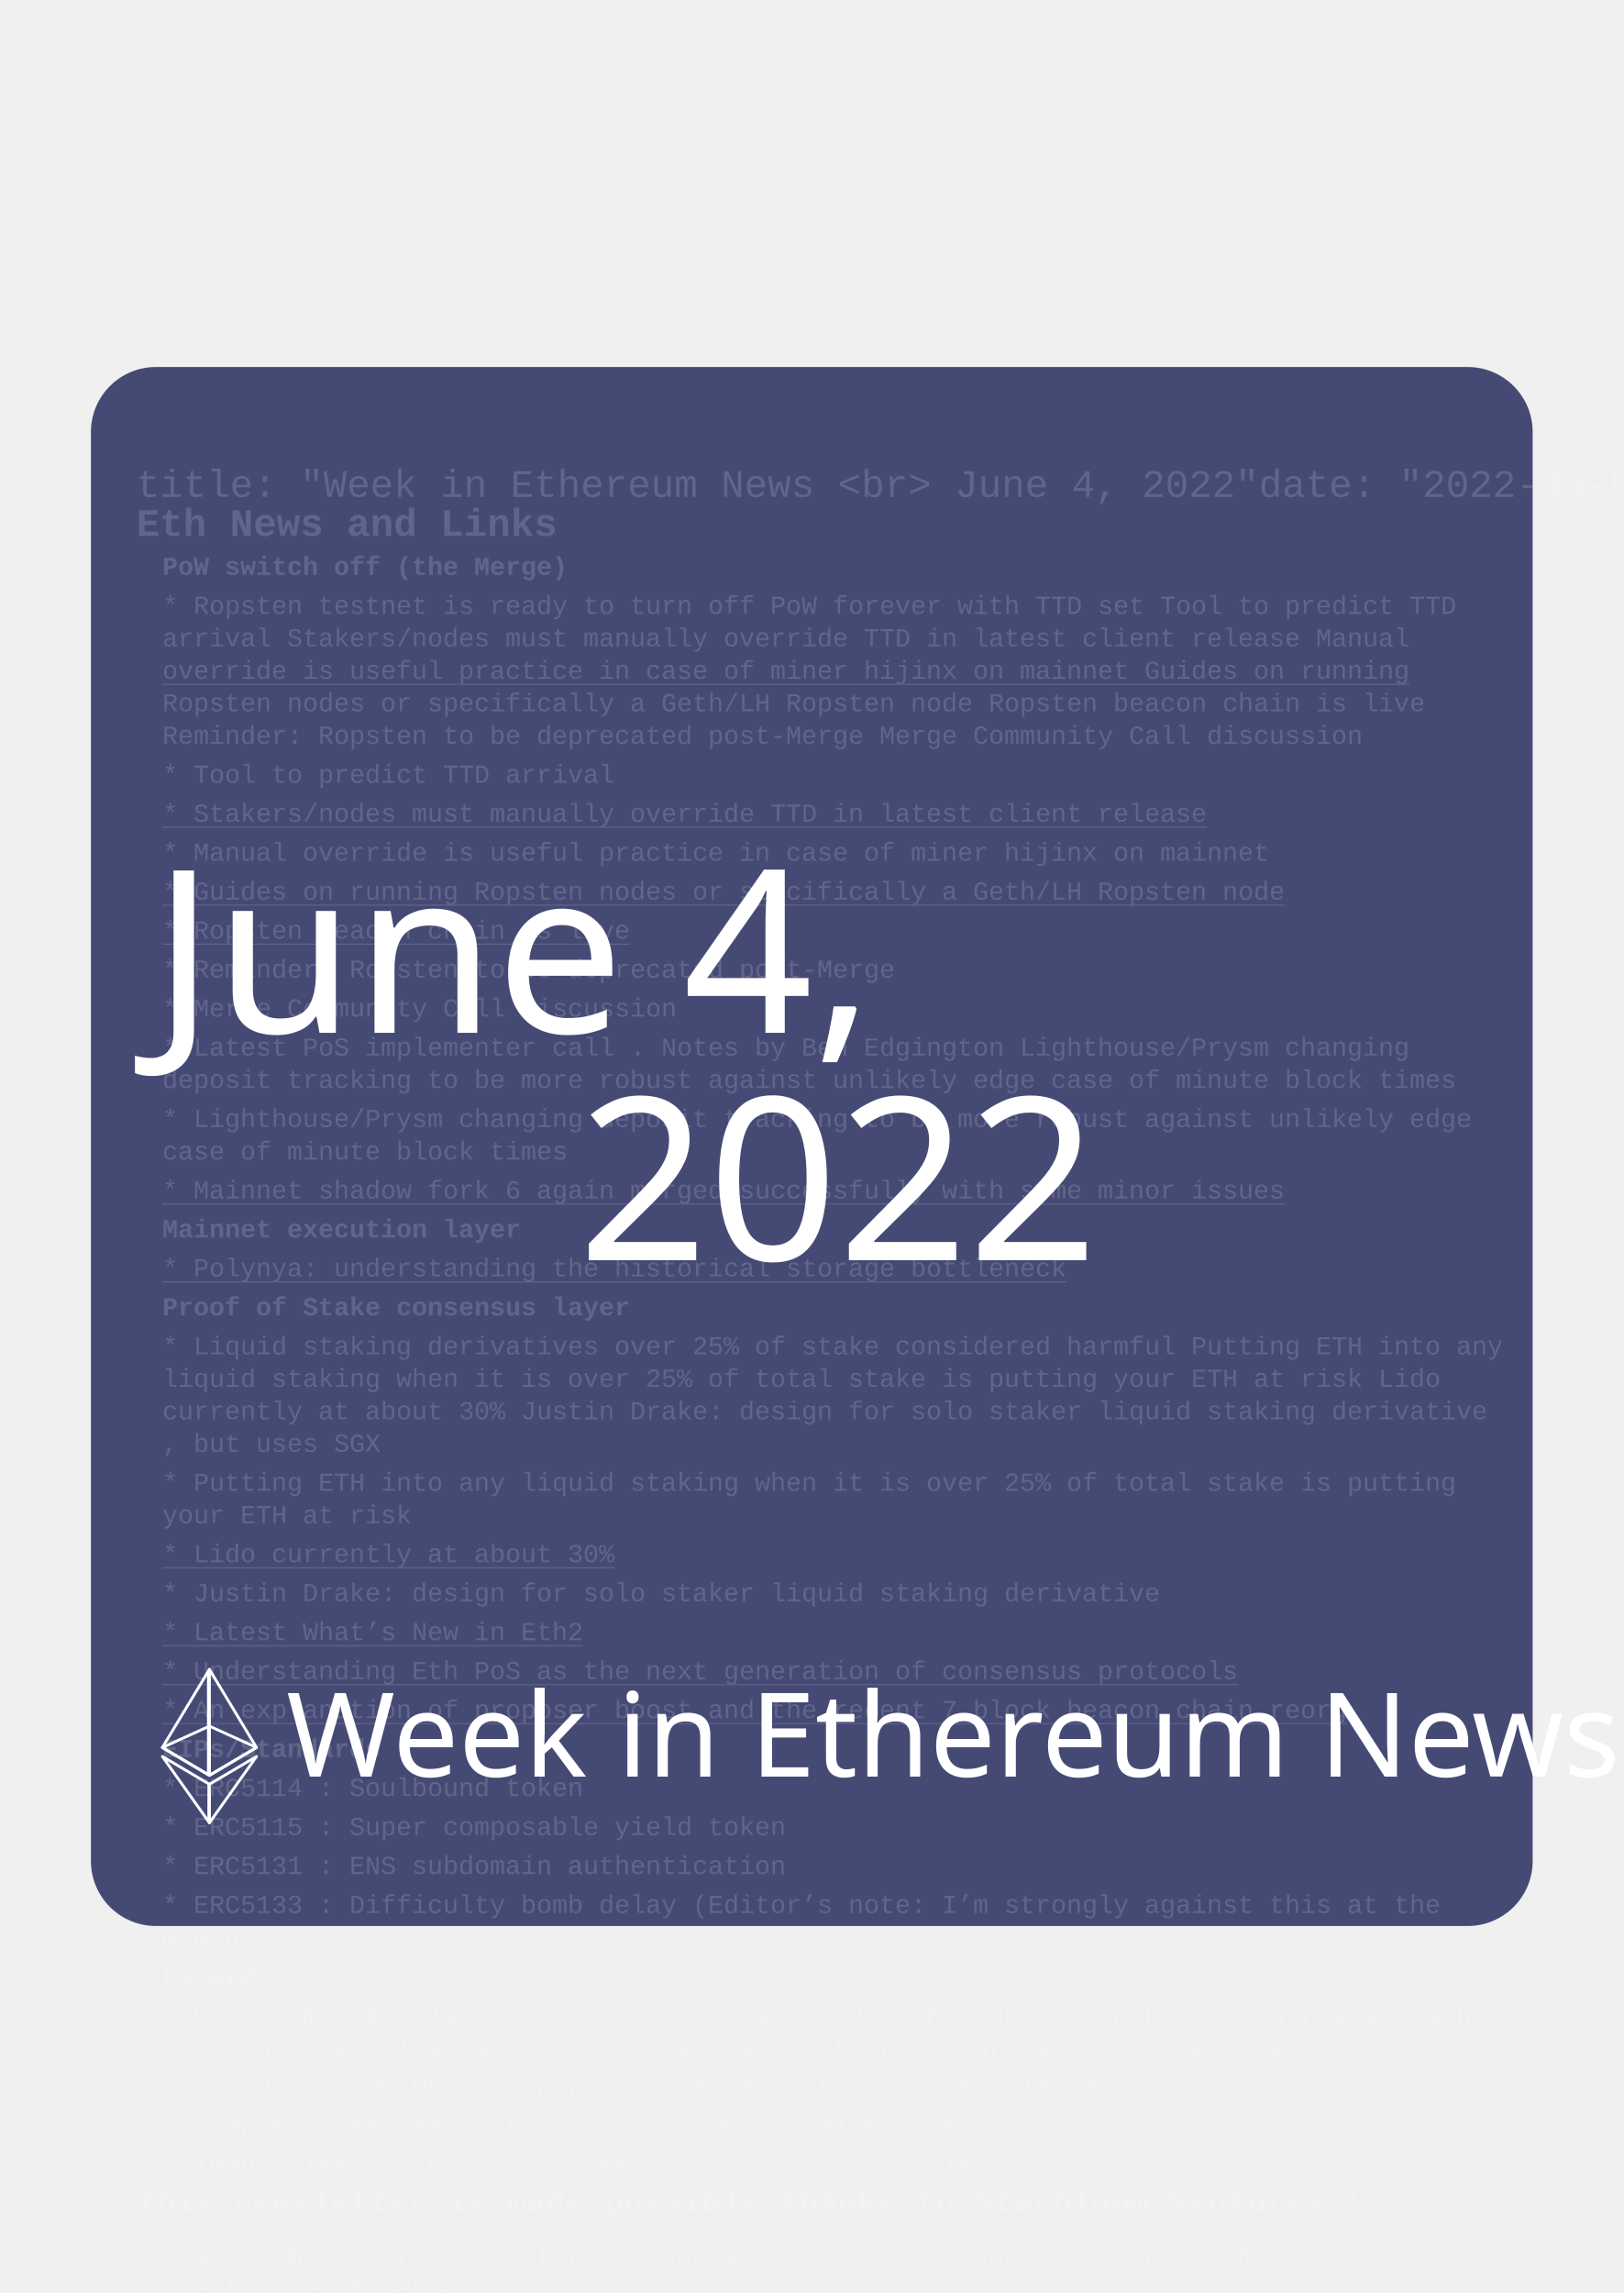
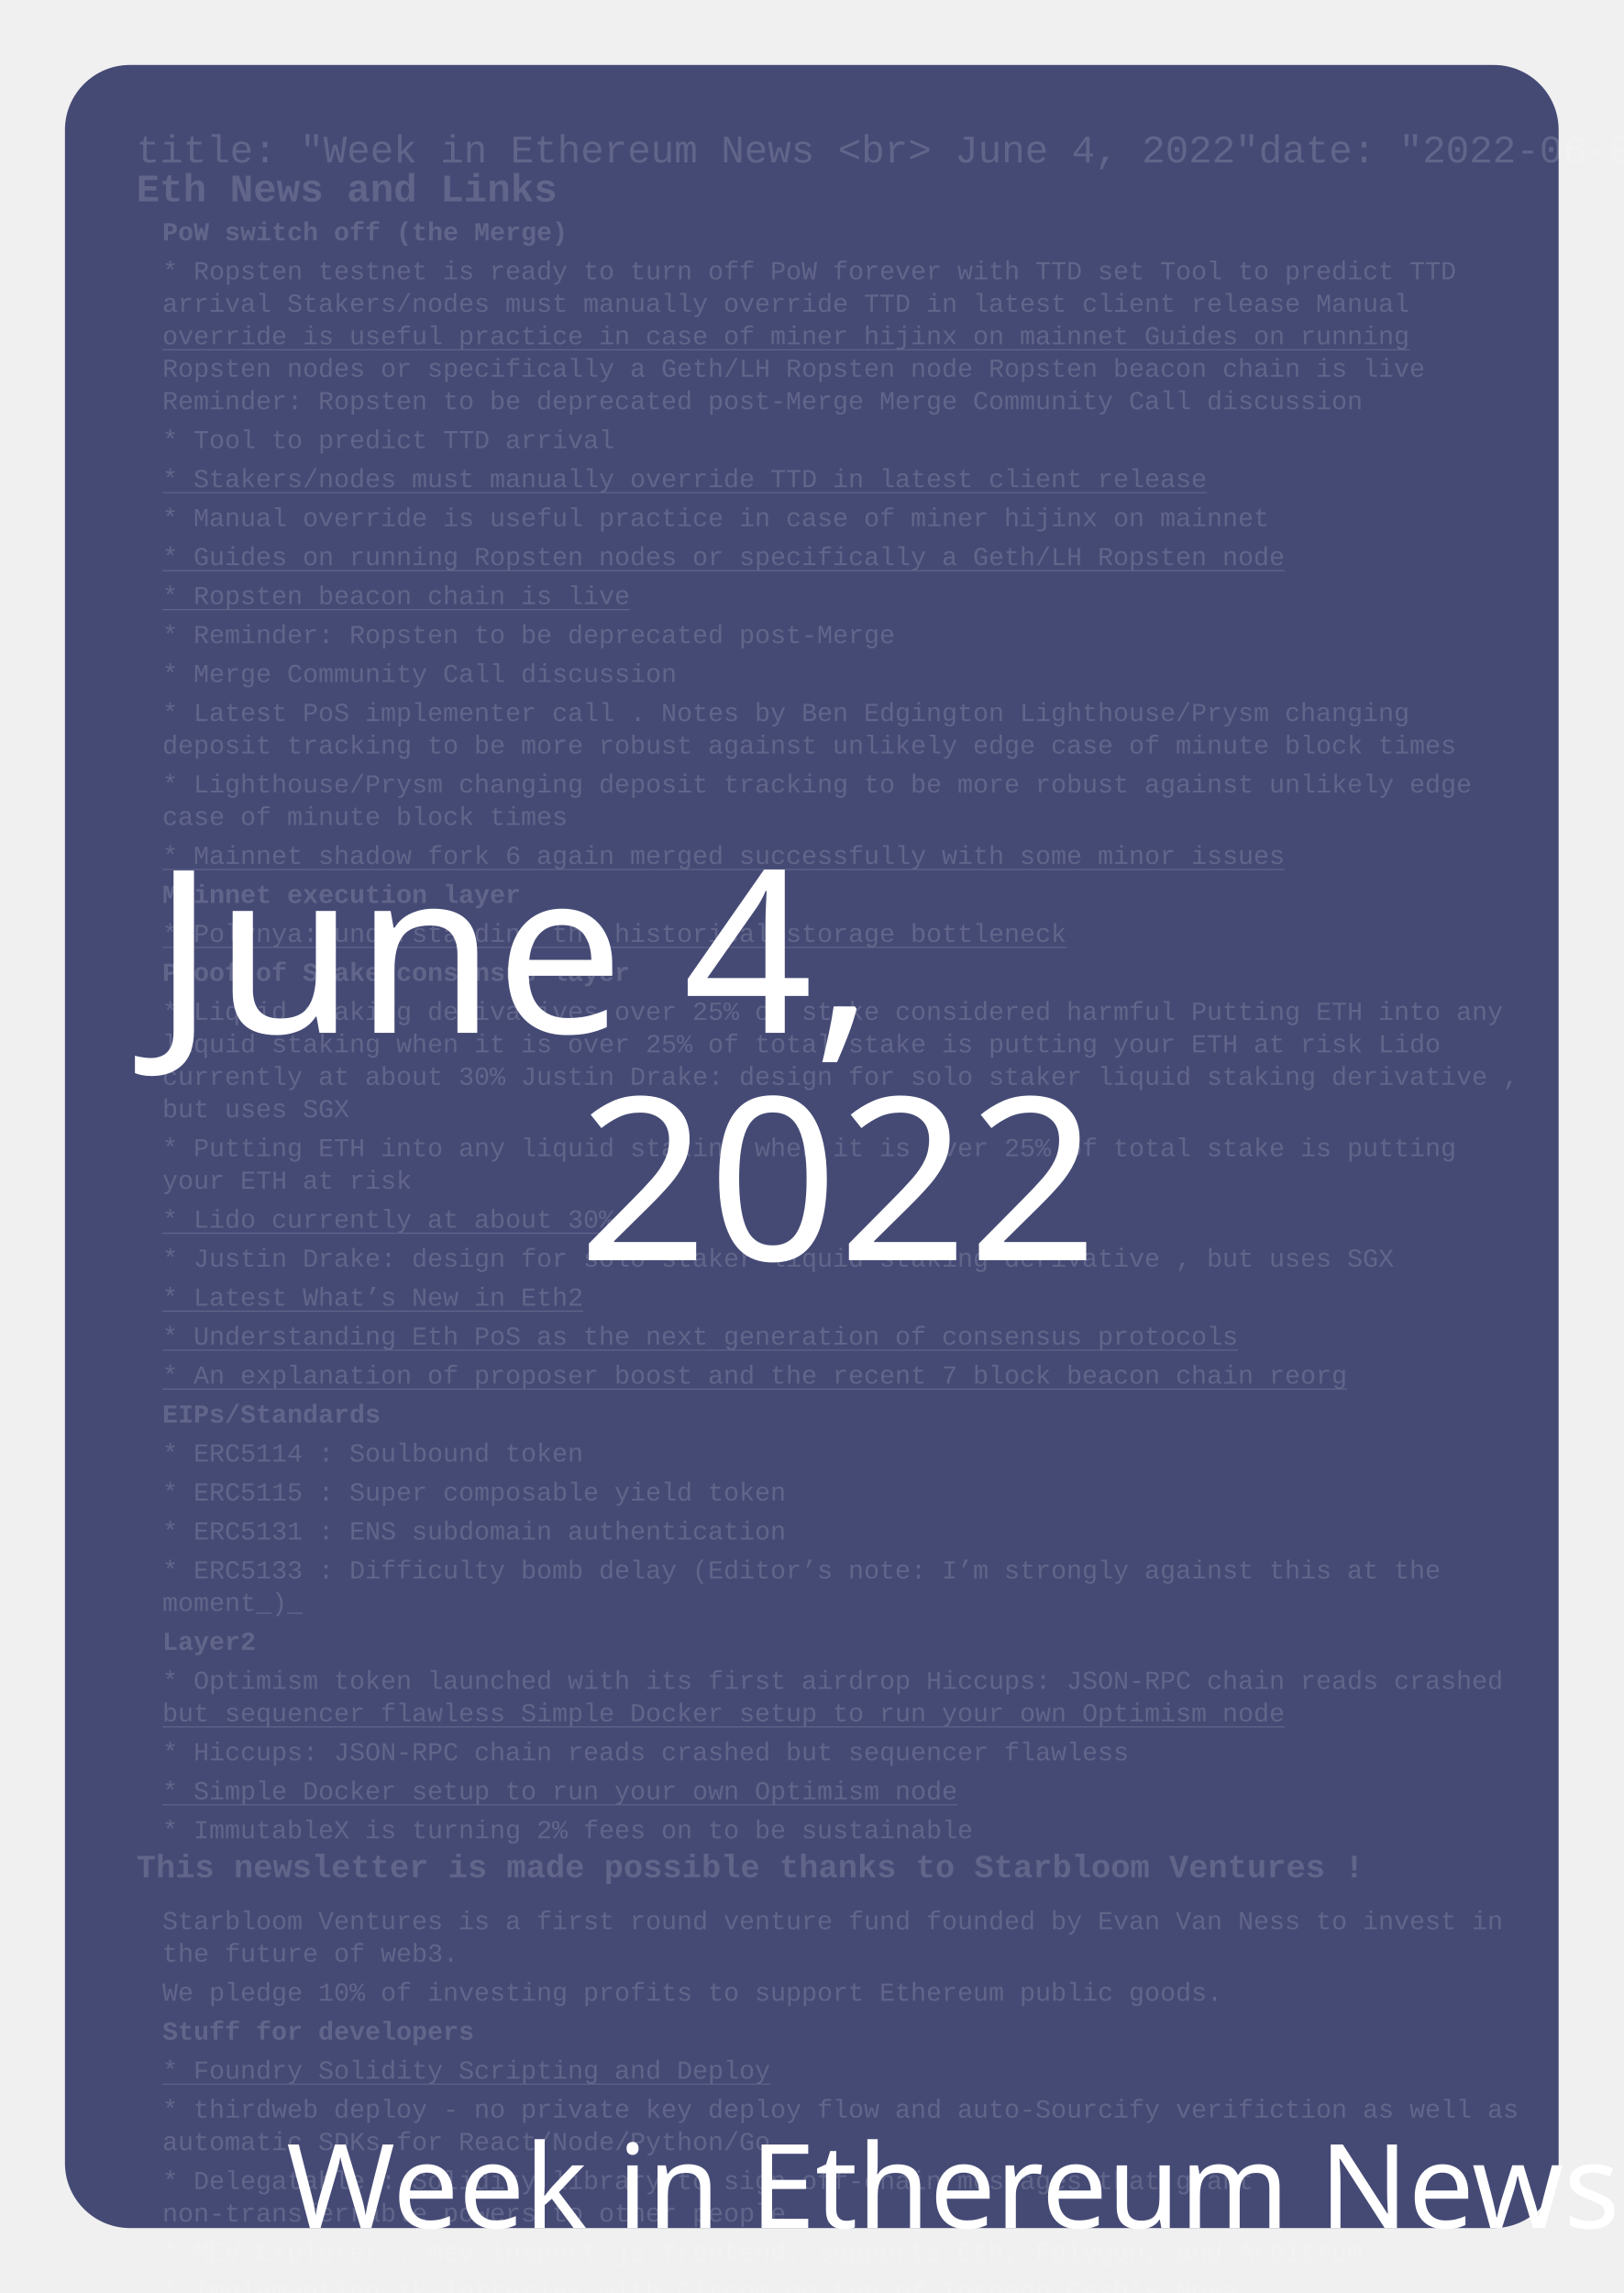
- <svg xmlns="http://www.w3.org/2000/svg" id="week-in-ethereum-news" width="500" height="706" viewBox="0 0 500 500" fill="none">
-   <rect x="28" y="10" width="444" height="480" rx="20" fill="#454A75" />
+ <svg xmlns="http://www.w3.org/2000/svg" id="week-in-ethereum-news" width="500" height="706" fill="none">
+   <rect x="20" y="20" width="460" height="666" rx="20" fill="#454A75" />
  <text x="42" y="50" font-size="12px" font-family="Courier New" fill="#ffffff" opacity="0.15" font-weight="normal" text-decoration="none">title: "Week in Ethereum News &lt;br&gt; June 4, 2022"
date: "2022-06-04"</text>
  <text x="42" y="62" font-size="12px" font-family="Courier New" fill="#ffffff" opacity="0.15" font-weight="bold" text-decoration="none">Eth News and Links</text>
  <text x="50" y="74" font-size="8px" font-family="Courier New" fill="#ffffff" opacity="0.15" font-weight="bold" text-decoration="none">PoW switch off (the Merge)</text>
  <text x="50" y="86" font-size="8px" font-family="Courier New" fill="#ffffff" opacity="0.15" font-weight="normal" text-decoration="none">* Ropsten testnet is ready to turn off PoW forever with TTD set Tool to predict TTD</text>
  <text x="50" y="96" font-size="8px" font-family="Courier New" fill="#ffffff" opacity="0.15" font-weight="normal" text-decoration="none">arrival Stakers/nodes must manually override TTD in latest client release Manual</text>
  <text x="50" y="106" font-size="8px" font-family="Courier New" fill="#ffffff" opacity="0.15" font-weight="normal" text-decoration="underline">override is useful practice in case of miner hijinx on mainnet Guides on running</text>
  <text x="50" y="116" font-size="8px" font-family="Courier New" fill="#ffffff" opacity="0.15" font-weight="normal" text-decoration="none">Ropsten nodes or specifically a Geth/LH Ropsten node Ropsten beacon chain is live</text>
  <text x="50" y="126" font-size="8px" font-family="Courier New" fill="#ffffff" opacity="0.15" font-weight="normal" text-decoration="none">Reminder: Ropsten to be deprecated post-Merge Merge Community Call discussion</text>
  <text x="50" y="138" font-size="8px" font-family="Courier New" fill="#ffffff" opacity="0.15" font-weight="normal" text-decoration="none">* Tool to predict TTD arrival</text>
  <text x="50" y="150" font-size="8px" font-family="Courier New" fill="#ffffff" opacity="0.15" font-weight="normal" text-decoration="underline">* Stakers/nodes must manually override TTD in latest client release</text>
  <text x="50" y="162" font-size="8px" font-family="Courier New" fill="#ffffff" opacity="0.15" font-weight="normal" text-decoration="none">* Manual override is useful practice in case of miner hijinx on mainnet</text>
  <text x="50" y="174" font-size="8px" font-family="Courier New" fill="#ffffff" opacity="0.15" font-weight="normal" text-decoration="underline">* Guides on running Ropsten nodes or specifically a Geth/LH Ropsten node</text>
  <text x="50" y="186" font-size="8px" font-family="Courier New" fill="#ffffff" opacity="0.15" font-weight="normal" text-decoration="underline">* Ropsten beacon chain is live</text>
  <text x="50" y="198" font-size="8px" font-family="Courier New" fill="#ffffff" opacity="0.15" font-weight="normal" text-decoration="none">* Reminder: Ropsten to be deprecated post-Merge</text>
  <text x="50" y="210" font-size="8px" font-family="Courier New" fill="#ffffff" opacity="0.15" font-weight="normal" text-decoration="none">* Merge Community Call discussion</text>
  <text x="50" y="222" font-size="8px" font-family="Courier New" fill="#ffffff" opacity="0.15" font-weight="normal" text-decoration="none">* Latest PoS implementer call . Notes by Ben Edgington Lighthouse/Prysm changing</text>
  <text x="50" y="232" font-size="8px" font-family="Courier New" fill="#ffffff" opacity="0.15" font-weight="normal" text-decoration="none">deposit tracking to be more robust against unlikely edge case of minute block times</text>
  <text x="50" y="244" font-size="8px" font-family="Courier New" fill="#ffffff" opacity="0.15" font-weight="normal" text-decoration="none">* Lighthouse/Prysm changing deposit tracking to be more robust against unlikely edge</text>
  <text x="50" y="254" font-size="8px" font-family="Courier New" fill="#ffffff" opacity="0.15" font-weight="normal" text-decoration="none">case of minute block times</text>
  <text x="50" y="266" font-size="8px" font-family="Courier New" fill="#ffffff" opacity="0.15" font-weight="normal" text-decoration="underline">* Mainnet shadow fork 6 again merged successfully with some minor issues</text>
  <text x="50" y="278" font-size="8px" font-family="Courier New" fill="#ffffff" opacity="0.15" font-weight="bold" text-decoration="none">Mainnet execution layer</text>
  <text x="50" y="290" font-size="8px" font-family="Courier New" fill="#ffffff" opacity="0.15" font-weight="normal" text-decoration="underline">* Polynya: understanding the historical storage bottleneck</text>
  <text x="50" y="302" font-size="8px" font-family="Courier New" fill="#ffffff" opacity="0.15" font-weight="bold" text-decoration="none">Proof of Stake consensus layer</text>
  <text x="50" y="314" font-size="8px" font-family="Courier New" fill="#ffffff" opacity="0.15" font-weight="normal" text-decoration="none">* Liquid staking derivatives over 25% of stake considered harmful Putting ETH into any</text>
  <text x="50" y="324" font-size="8px" font-family="Courier New" fill="#ffffff" opacity="0.15" font-weight="normal" text-decoration="none">liquid staking when it is over 25% of total stake is putting your ETH at risk Lido</text>
-   <text x="50" y="334" font-size="8px" font-family="Courier New" fill="#ffffff" opacity="0.15" font-weight="normal" text-decoration="none">currently at about 30% Justin Drake: design for solo staker liquid staking derivative</text>
-   <text x="50" y="344" font-size="8px" font-family="Courier New" fill="#ffffff" opacity="0.15" font-weight="normal" text-decoration="none">, but uses SGX</text>
+   <text x="50" y="334" font-size="8px" font-family="Courier New" fill="#ffffff" opacity="0.15" font-weight="normal" text-decoration="none">currently at about 30% Justin Drake: design for solo staker liquid staking derivative ,</text>
+   <text x="50" y="344" font-size="8px" font-family="Courier New" fill="#ffffff" opacity="0.15" font-weight="normal" text-decoration="none">but uses SGX</text>
  <text x="50" y="356" font-size="8px" font-family="Courier New" fill="#ffffff" opacity="0.15" font-weight="normal" text-decoration="none">* Putting ETH into any liquid staking when it is over 25% of total stake is putting</text>
  <text x="50" y="366" font-size="8px" font-family="Courier New" fill="#ffffff" opacity="0.15" font-weight="normal" text-decoration="none">your ETH at risk</text>
  <text x="50" y="378" font-size="8px" font-family="Courier New" fill="#ffffff" opacity="0.15" font-weight="normal" text-decoration="underline">* Lido currently at about 30%</text>
-   <text x="50" y="390" font-size="8px" font-family="Courier New" fill="#ffffff" opacity="0.15" font-weight="normal" text-decoration="none">* Justin Drake: design for solo staker liquid staking derivative</text>
+   <text x="50" y="390" font-size="8px" font-family="Courier New" fill="#ffffff" opacity="0.15" font-weight="normal" text-decoration="none">* Justin Drake: design for solo staker liquid staking derivative , but uses SGX</text>
  <text x="50" y="402" font-size="8px" font-family="Courier New" fill="#ffffff" opacity="0.15" font-weight="normal" text-decoration="underline">* Latest What’s New in Eth2</text>
  <text x="50" y="414" font-size="8px" font-family="Courier New" fill="#ffffff" opacity="0.15" font-weight="normal" text-decoration="underline">* Understanding Eth PoS as the next generation of consensus protocols</text>
  <text x="50" y="426" font-size="8px" font-family="Courier New" fill="#ffffff" opacity="0.15" font-weight="normal" text-decoration="underline">* An explanation of proposer boost and the recent 7 block beacon chain reorg</text>
  <text x="50" y="438" font-size="8px" font-family="Courier New" fill="#ffffff" opacity="0.15" font-weight="bold" text-decoration="none">EIPs/Standards</text>
  <text x="50" y="450" font-size="8px" font-family="Courier New" fill="#ffffff" opacity="0.15" font-weight="normal" text-decoration="none">* ERC5114 : Soulbound token</text>
  <text x="50" y="462" font-size="8px" font-family="Courier New" fill="#ffffff" opacity="0.15" font-weight="normal" text-decoration="none">* ERC5115 : Super composable yield token</text>
  <text x="50" y="474" font-size="8px" font-family="Courier New" fill="#ffffff" opacity="0.15" font-weight="normal" text-decoration="none">* ERC5131 : ENS subdomain authentication</text>
  <text x="50" y="486" font-size="8px" font-family="Courier New" fill="#ffffff" opacity="0.15" font-weight="normal" text-decoration="none">* ERC5133 : Difficulty bomb delay (Editor’s note: I’m strongly against this at the</text>
  <text x="50" y="496" font-size="8px" font-family="Courier New" fill="#ffffff" opacity="0.15" font-weight="normal" text-decoration="none">moment_)_</text>
  <text x="50" y="508" font-size="8px" font-family="Courier New" fill="#ffffff" opacity="0.15" font-weight="bold" text-decoration="none">Layer2</text>
  <text x="50" y="520" font-size="8px" font-family="Courier New" fill="#ffffff" opacity="0.15" font-weight="normal" text-decoration="none">* Optimism token launched with its first airdrop Hiccups: JSON-RPC chain reads crashed</text>
  <text x="50" y="530" font-size="8px" font-family="Courier New" fill="#ffffff" opacity="0.15" font-weight="normal" text-decoration="underline">but sequencer flawless Simple Docker setup to run your own Optimism node</text>
  <text x="50" y="542" font-size="8px" font-family="Courier New" fill="#ffffff" opacity="0.15" font-weight="normal" text-decoration="none">* Hiccups: JSON-RPC chain reads crashed but sequencer flawless</text>
  <text x="50" y="554" font-size="8px" font-family="Courier New" fill="#ffffff" opacity="0.15" font-weight="normal" text-decoration="underline">* Simple Docker setup to run your own Optimism node</text>
  <text x="50" y="566" font-size="8px" font-family="Courier New" fill="#ffffff" opacity="0.15" font-weight="normal" text-decoration="none">* ImmutableX is turning 2% fees on to be sustainable</text>
  <text x="42" y="578" font-size="10px" font-family="Courier New" fill="#ffffff" opacity="0.15" font-weight="bold" text-decoration="none">This newsletter is made possible thanks to Starbloom Ventures !</text>
  <text x="50" y="594" font-size="8px" font-family="Courier New" fill="#ffffff" opacity="0.15" font-weight="normal" text-decoration="none">Starbloom Ventures is a first round venture fund founded by Evan Van Ness to invest in</text>
  <text x="50" y="604" font-size="8px" font-family="Courier New" fill="#ffffff" opacity="0.15" font-weight="normal" text-decoration="none">the future of web3.</text>
  <text x="50" y="616" font-size="8px" font-family="Courier New" fill="#ffffff" opacity="0.15" font-weight="normal" text-decoration="none">We pledge 10% of investing profits to support Ethereum public goods.</text>
  <text x="50" y="628" font-size="8px" font-family="Courier New" fill="#ffffff" opacity="0.15" font-weight="bold" text-decoration="none">Stuff for developers</text>
  <text x="50" y="640" font-size="8px" font-family="Courier New" fill="#ffffff" opacity="0.15" font-weight="normal" text-decoration="underline">* Foundry Solidity Scripting and Deploy</text>
-   <text x="50" y="652" font-size="8px" font-family="Courier New" fill="#ffffff" opacity="0.15" font-weight="normal" text-decoration="none">* thirdweb deploy - no private key deploy flow and auto-Sourcify verifiction as well</text>
-   <text x="50" y="662" font-size="8px" font-family="Courier New" fill="#ffffff" opacity="0.15" font-weight="normal" text-decoration="none">as automatic SDKs for React/Node/Python/Go</text>
+   <text x="50" y="652" font-size="8px" font-family="Courier New" fill="#ffffff" opacity="0.15" font-weight="normal" text-decoration="none">* thirdweb deploy - no private key deploy flow and auto-Sourcify verifiction as well as</text>
+   <text x="50" y="662" font-size="8px" font-family="Courier New" fill="#ffffff" opacity="0.15" font-weight="normal" text-decoration="none">automatic SDKs for React/Node/Python/Go</text>
  <text x="50" y="674" font-size="8px" font-family="Courier New" fill="#ffffff" opacity="0.15" font-weight="normal" text-decoration="none">* Delegatable : Solidity library to sign off-chain messages that grant</text>
  <text x="50" y="684" font-size="8px" font-family="Courier New" fill="#ffffff" opacity="0.15" font-weight="normal" text-decoration="none">non-transferrable powers to other people</text>
  <text x="50" y="696" font-size="8px" font-family="Courier New" fill="#ffffff" opacity="0.15" font-weight="normal" text-decoration="none">* MEV Explorer : mev-inspect-js frontend; supports Eth, Polygon, and Arbitrum.</text>
  <text x="50" y="708" font-size="8px" font-family="Courier New" fill="#ffffff" opacity="0.15" font-weight="normal" text-decoration="none">* Implementing zk-lotteries with Circom on top of Tornado Cash’s Nova</text>
  <text x="50" y="720" font-size="8px" font-family="Courier New" fill="#ffffff" opacity="0.15" font-weight="bold" text-decoration="none">Security</text>
  <text x="50" y="732" font-size="8px" font-family="Courier New" fill="#ffffff" opacity="0.15" font-weight="normal" text-decoration="underline">* Metamask pays $120k bug bounty for iframe clickjacking vuln</text>
  <text x="50" y="744" font-size="8px" font-family="Courier New" fill="#ffffff" opacity="0.15" font-weight="normal" text-decoration="none">* Rocketpool employee’s computer exploited for 15 ETH</text>
  <text x="50" y="756" font-size="8px" font-family="Courier New" fill="#ffffff" opacity="0.15" font-weight="bold" text-decoration="none">Ecosystem</text>
  <text x="50" y="768" font-size="8px" font-family="Courier New" fill="#ffffff" opacity="0.15" font-weight="normal" text-decoration="none">* Skiff offers end-to-end encrypted email using your Eth wallet and ENS</text>
  <text x="50" y="780" font-size="8px" font-family="Courier New" fill="#ffffff" opacity="0.15" font-weight="normal" text-decoration="none">* A tweetstorm version of last week’s Eth roadmap explainer</text>
  <text x="50" y="792" font-size="8px" font-family="Courier New" fill="#ffffff" opacity="0.15" font-weight="normal" text-decoration="none">* Massdrop : a frontend to do a Merkle airdrop</text>
  <text x="50" y="804" font-size="8px" font-family="Courier New" fill="#ffffff" opacity="0.15" font-weight="bold" text-decoration="none">Application layer</text>
  <text x="50" y="816" font-size="8px" font-family="Courier New" fill="#ffffff" opacity="0.15" font-weight="normal" text-decoration="underline">* DeFiSaver live on Arbitrum and Optimism</text>
  <text x="50" y="828" font-size="8px" font-family="Courier New" fill="#ffffff" opacity="0.15" font-weight="normal" text-decoration="none">* Conviction voting using GTC to sort frontend display of Gitcoin grants</text>
-   <text x="50" y="840" font-size="8px" font-family="Courier New" fill="#ffffff" opacity="0.15" font-weight="normal" text-decoration="none">* Proof of Integrity - a pilot program in Buenos Aires slums to ensure UBI doesn’t</text>
-   <text x="50" y="850" font-size="8px" font-family="Courier New" fill="#ffffff" opacity="0.15" font-weight="normal" text-decoration="none">just go to those who don’t need it</text>
+   <text x="50" y="840" font-size="8px" font-family="Courier New" fill="#ffffff" opacity="0.15" font-weight="normal" text-decoration="none">* Proof of Integrity - a pilot program in Buenos Aires slums to ensure UBI doesn’t just</text>
+   <text x="50" y="850" font-size="8px" font-family="Courier New" fill="#ffffff" opacity="0.15" font-weight="normal" text-decoration="none">go to those who don’t need it</text>
  <text x="50" y="862" font-size="8px" font-family="Courier New" fill="#ffffff" opacity="0.15" font-weight="normal" text-decoration="none">* 1inch integrates Synthetix atomic exchanges for less slippage on big trades</text>
  <text x="50" y="874" font-size="8px" font-family="Courier New" fill="#ffffff" opacity="0.15" font-weight="normal" text-decoration="none">* MobyMask : using web of trust to manage phishing reports</text>
  <text x="50" y="886" font-size="8px" font-family="Courier New" fill="#ffffff" opacity="0.15" font-weight="normal" text-decoration="none">* Rune’s Endgame plan for MakerDAO: a synthetic ETH product and a first metaDAO with</text>
  <text x="50" y="896" font-size="8px" font-family="Courier New" fill="#ffffff" opacity="0.15" font-weight="normal" text-decoration="none">yield farming</text>
  <text x="42" y="908" font-size="12px" font-family="Courier New" fill="#ffffff" opacity="0.15" font-weight="bold" text-decoration="none">Job Listings</text>
  <text x="50" y="920" font-size="8px" font-family="Courier New" fill="#ffffff" opacity="0.15" font-weight="normal" text-decoration="none">* Ethereum Foundation: generalist developer to drive strategic ecosystem inits</text>
  <text x="50" y="932" font-size="8px" font-family="Courier New" fill="#ffffff" opacity="0.15" font-weight="normal" text-decoration="none">* Sourcify: TypeScript/nodejs developer wanted</text>
  <text x="50" y="944" font-size="8px" font-family="Courier New" fill="#ffffff" opacity="0.15" font-weight="normal" text-decoration="none">* People Operations Lead at EF</text>
  <text x="50" y="956" font-size="8px" font-family="Courier New" fill="#ffffff" opacity="0.15" font-weight="normal" text-decoration="underline">* Remix: frontend React/Typescript dev</text>
  <text x="50" y="968" font-size="8px" font-family="Courier New" fill="#ffffff" opacity="0.15" font-weight="normal" text-decoration="none">* Hiring Coordinator wanted by EF</text>
  <text x="50" y="980" font-size="8px" font-family="Courier New" fill="#ffffff" opacity="0.15" font-weight="normal" text-decoration="none">Job listings: $600 for four issues (~75 character limit), payable in ETH/DAI/USDC to</text>
  <text x="50" y="990" font-size="8px" font-family="Courier New" fill="#ffffff" opacity="0.15" font-weight="normal" text-decoration="none">abcoathup.eth on mainnet/Arbitrum/Optimism.  Questions? abcoathup at-gmail</text>
  <text x="50" y="1002" font-size="8px" font-family="Courier New" fill="#ffffff" opacity="0.15" font-weight="bold" text-decoration="none">Regulation/business/tokens</text>
  <text x="50" y="1014" font-size="8px" font-family="Courier New" fill="#ffffff" opacity="0.15" font-weight="normal" text-decoration="none">* Nate Chastain charged with money laundering and wire fraud in SDNY for OpenSea</text>
  <text x="50" y="1024" font-size="8px" font-family="Courier New" fill="#ffffff" opacity="0.15" font-weight="normal" text-decoration="none">insider trading</text>
  <text x="50" y="1036" font-size="8px" font-family="Courier New" fill="#ffffff" opacity="0.15" font-weight="normal" text-decoration="none">* Pooly : buy NFT to support PoolTogether legal defense against the Liz Warren</text>
  <text x="50" y="1046" font-size="8px" font-family="Courier New" fill="#ffffff" opacity="0.15" font-weight="normal" text-decoration="none">staffer’s class action suit</text>
  <text x="50" y="1058" font-size="8px" font-family="Courier New" fill="#ffffff" opacity="0.15" font-weight="normal" text-decoration="underline">* Absurd lawsuit to hold all bZx founders and tokenholders liable for security bugs</text>
-   <text x="50" y="1070" font-size="8px" font-family="Courier New" fill="#ffffff" opacity="0.15" font-weight="normal" text-decoration="underline">* ~25 academics/BigTech employees wrote a technically sloppy letter to Congress</text>
-   <text x="50" y="1080" font-size="8px" font-family="Courier New" fill="#ffffff" opacity="0.15" font-weight="normal" text-decoration="underline">against crypto</text>
+   <text x="50" y="1070" font-size="8px" font-family="Courier New" fill="#ffffff" opacity="0.15" font-weight="normal" text-decoration="underline">* ~25 academics/BigTech employees wrote a technically sloppy letter to Congress against</text>
+   <text x="50" y="1080" font-size="8px" font-family="Courier New" fill="#ffffff" opacity="0.15" font-weight="normal" text-decoration="underline">crypto</text>
  <text x="50" y="1092" font-size="8px" font-family="Courier New" fill="#ffffff" opacity="0.15" font-weight="bold" text-decoration="none">General</text>
  <text x="50" y="1104" font-size="8px" font-family="Courier New" fill="#ffffff" opacity="0.15" font-weight="normal" text-decoration="none">* MS Word in Windows “Follina” unpatched zero-day vuln . Reminder: almost all loss of</text>
  <text x="50" y="1114" font-size="8px" font-family="Courier New" fill="#ffffff" opacity="0.15" font-weight="normal" text-decoration="none">crypto comes from Windows users. [ Disclosure: small MSFT shareholder for almost 30</text>
  <text x="50" y="1124" font-size="8px" font-family="Courier New" fill="#ffffff" opacity="0.15" font-weight="normal" text-decoration="none">years ]</text>
  <text x="50" y="1136" font-size="8px" font-family="Courier New" fill="#ffffff" opacity="0.15" font-weight="normal" text-decoration="underline">* WSJ reports that Fidelity is hiring to support Eth custody and trading services</text>
  <text x="50" y="1148" font-size="8px" font-family="Courier New" fill="#ffffff" opacity="0.15" font-weight="normal" text-decoration="underline">* Coinbase rescinding offers that employees had already accepted after promising 2</text>
  <text x="50" y="1158" font-size="8px" font-family="Courier New" fill="#ffffff" opacity="0.15" font-weight="normal" text-decoration="underline">weeks ago that they wouldn’t</text>
  <text x="50" y="1170" font-size="8px" font-family="Courier New" fill="#ffffff" opacity="0.15" font-weight="normal" text-decoration="underline">Follow @WeekinEthNews to find out what the most clicked links are. Follow</text>
  <text x="50" y="1180" font-size="8px" font-family="Courier New" fill="#ffffff" opacity="0.15" font-weight="normal" text-decoration="none">@evan_van_ness and @abcoathup to get most of the week’s news in real time.</text>
  <text x="50" y="1192" font-size="8px" font-family="Courier New" fill="#ffffff" opacity="0.15" font-weight="normal" text-decoration="underline">Permalink for this week’s issue:</text>
  <text x="50" y="1202" font-size="8px" font-family="Courier New" fill="#ffffff" opacity="0.15" font-weight="normal" text-decoration="underline">https://weekinethereumnews.com/week-in-ethereum-news-june-4-2022/</text>
  <text x="42" y="1214" font-size="12px" font-family="Courier New" fill="#ffffff" opacity="0.15" font-weight="bold" text-decoration="none">Upcoming Dates of Note</text>
  <text x="50" y="1226" font-size="8px" font-family="Courier New" fill="#ffffff" opacity="0.15" font-weight="normal" text-decoration="none">(new/changes in bold )</text>
  <text x="50" y="1238" font-size="8px" font-family="Courier New" fill="#ffffff" opacity="0.15" font-weight="normal" text-decoration="underline">* Jun 8-23 – Gitcoin Grants Round 14</text>
  <text x="50" y="1250" font-size="8px" font-family="Courier New" fill="#ffffff" opacity="0.15" font-weight="normal" text-decoration="none">* Jun 10 – Austin DeFi summit</text>
  <text x="50" y="1262" font-size="8px" font-family="Courier New" fill="#ffffff" opacity="0.15" font-weight="normal" text-decoration="underline">* Jun 10-12 – ETHPrague</text>
  <text x="50" y="1274" font-size="8px" font-family="Courier New" fill="#ffffff" opacity="0.15" font-weight="normal" text-decoration="underline">* Jun 20-23 – NFT.NYC</text>
  <text x="50" y="1286" font-size="8px" font-family="Courier New" fill="#ffffff" opacity="0.15" font-weight="bold" text-decoration="none">* Jun 24-26 – ETH NYC (ETH Global)</text>
  <text x="50" y="1298" font-size="8px" font-family="Courier New" fill="#ffffff" opacity="0.15" font-weight="normal" text-decoration="none">* Jul 1 – Data Availability Sampling proposals due</text>
  <text x="50" y="1310" font-size="8px" font-family="Courier New" fill="#ffffff" opacity="0.15" font-weight="normal" text-decoration="underline">* Jul 6-8 – ETHBarcelona</text>
  <text x="50" y="1322" font-size="8px" font-family="Courier New" fill="#ffffff" opacity="0.15" font-weight="normal" text-decoration="none">* Jul 8 – ETH Seattle summit</text>
  <text x="50" y="1334" font-size="8px" font-family="Courier New" fill="#ffffff" opacity="0.15" font-weight="normal" text-decoration="none">* Jul 19-21 – EthCC 5 (Paris)</text>
  <text x="50" y="1346" font-size="8px" font-family="Courier New" fill="#ffffff" opacity="0.15" font-weight="normal" text-decoration="underline">* Aug 5-13 – ETH Seoul</text>
  <text x="50" y="1358" font-size="8px" font-family="Courier New" fill="#ffffff" opacity="0.15" font-weight="normal" text-decoration="underline">* Aug 8-10 – ETHToronto</text>
  <text x="50" y="1370" font-size="8px" font-family="Courier New" fill="#ffffff" opacity="0.15" font-weight="normal" text-decoration="underline">* Aug 11-14 – ETH LATAM (Buenos Aires)</text>
  <text x="50" y="1382" font-size="8px" font-family="Courier New" fill="#ffffff" opacity="0.15" font-weight="bold" text-decoration="none">* Aug 19-21 – ETHMexicoCity (ETH Global)</text>
  <text x="50" y="1394" font-size="8px" font-family="Courier New" fill="#ffffff" opacity="0.15" font-weight="normal" text-decoration="none">* Aug 27-28 – DeFi Security Summit (Stanford)</text>
  <text x="50" y="1406" font-size="8px" font-family="Courier New" fill="#ffffff" opacity="0.15" font-weight="normal" text-decoration="none">* Aug 28 – DeFi San Francisco summit</text>
  <text x="50" y="1418" font-size="8px" font-family="Courier New" fill="#ffffff" opacity="0.15" font-weight="normal" text-decoration="none">* Aug 29-31 – Science of Blockchain Conference (Stanford)</text>
  <text x="50" y="1430" font-size="8px" font-family="Courier New" fill="#ffffff" opacity="0.15" font-weight="normal" text-decoration="none">* Sep 1-4 – ETHWarsaw (hackathon &amp; conference)</text>
  <text x="50" y="1442" font-size="8px" font-family="Courier New" fill="#ffffff" opacity="0.15" font-weight="normal" text-decoration="underline">* Sep 2-4 – ETHSantiago</text>
  <text x="50" y="1454" font-size="8px" font-family="Courier New" fill="#ffffff" opacity="0.15" font-weight="normal" text-decoration="underline">* Sep 2-28 – ETHOnline</text>
  <text x="50" y="1466" font-size="8px" font-family="Courier New" fill="#ffffff" opacity="0.15" font-weight="normal" text-decoration="none">* Sep 6-9 – MCON 2 (Denver)</text>
  <text x="50" y="1478" font-size="8px" font-family="Courier New" fill="#ffffff" opacity="0.15" font-weight="normal" text-decoration="none">* Sep 12-14 – DappCon (Berlin)</text>
  <text x="50" y="1490" font-size="8px" font-family="Courier New" fill="#ffffff" opacity="0.15" font-weight="normal" text-decoration="none">* Sep 27-29 – Ethereum SP (São Paulo)</text>
  <text x="50" y="1502" font-size="8px" font-family="Courier New" fill="#ffffff" opacity="0.15" font-weight="bold" text-decoration="none">* Oct 7-9 – ETHBogotá (ETH Global)</text>
  <text x="50" y="1514" font-size="8px" font-family="Courier New" fill="#ffffff" opacity="0.15" font-weight="normal" text-decoration="none">* Oct 11-14 – Devcon 6 (Bogotá)</text>
  <text x="50" y="1526" font-size="8px" font-family="Courier New" fill="#ffffff" opacity="0.15" font-weight="bold" text-decoration="none">* Nov 4-6 – ETHSanFrancisco (ETH Global)</text>
  <text x="50" y="1538" font-size="8px" font-family="Courier New" fill="#ffffff" opacity="0.15" font-weight="normal" text-decoration="underline">* Nov 18-20 – ETHGlobal Web3 Weekend</text>
  <text x="50" y="1550" font-size="8px" font-family="Courier New" fill="#ffffff" opacity="0.15" font-weight="normal" text-decoration="none">* Dec 1-4 – ETHDownUnder (Sydney)</text>
  <text x="50" y="1562" font-size="8px" font-family="Courier New" fill="#ffffff" opacity="0.15" font-weight="bold" text-decoration="none">* Dec 2-4 – ETHIndia (ETH Global)</text>
  <text x="50" y="1574" font-size="8px" font-family="Courier New" fill="#ffffff" opacity="0.15" font-weight="bold" text-decoration="none">Sign up to receive this newsletter weekly</text>
  <text fill="#ffffff" font-family="Calibri" font-size="70" font-weight="300">
-     <tspan x="47.009" y="215">June 4,</tspan>
-     <tspan x="177.989" y="285">2022</tspan>
+     <tspan x="47.009" y="318">June 4,</tspan>
+     <tspan x="177.989" y="388">2022</tspan>
  </text>
-   <path d="m64.496 411-.317 1.076v31.228l.317.316 14.495-8.568L64.496 411Z" stroke="#fff" stroke-width=".866" stroke-linecap="round" stroke-linejoin="round" />
-   <path d="M64.496 411 50 435.052l14.496 8.568V411Zm0 35.365-.179.218v11.124l.179.521L79 437.801l-14.504 8.564Z" stroke="#fff" stroke-width=".866" stroke-linecap="round" stroke-linejoin="round" />
-   <path d="M64.496 458.228v-11.863L50 437.801l14.496 20.427Zm0-14.608 14.495-8.568-14.495-6.589v15.157ZM50 435.052l14.496 8.568v-15.157L50 435.052Z" stroke="#fff" stroke-width=".866" stroke-linecap="round" stroke-linejoin="round" />
-   <text fill="#ffffff" font-family="Calibri" font-size="36" x="88.195" y="444">Week in Ethereum News</text>
+   <g transform="translate(0, 611)">
+     <path d="m64.496 411-.317 1.076v31.228l.317.316 14.495-8.568L64.496 411Z" stroke="#fff" stroke-width=".866" stroke-linecap="round" stroke-linejoin="round" />
+     <path d="M64.496 411 50 435.052l14.496 8.568V411Zm0 35.365-.179.218v11.124l.179.521L79 437.801l-14.504 8.564Z" stroke="#fff" stroke-width=".866" stroke-linecap="round" stroke-linejoin="round" />
+     <path d="M64.496 458.228v-11.863L50 437.801l14.496 20.427Zm0-14.608 14.495-8.568-14.495-6.589v15.157ZM50 435.052l14.496 8.568v-15.157L50 435.052Z" stroke="#fff" stroke-width=".866" stroke-linecap="round" stroke-linejoin="round" />
+   </g>
+   <text fill="#ffffff" font-family="Calibri" font-size="36" x="88.195" y="686">Week in Ethereum News</text>
  <style>
      .wienText {font-family: "Courier New"; fill: white; opacity: .15;}
      .h2 {font-size: 12px;}
      .h3 {font-size: 10px;}
      .tiny {font-size: 8px;}
      .link {text-decoration: underline;}
    </style>
</svg>
